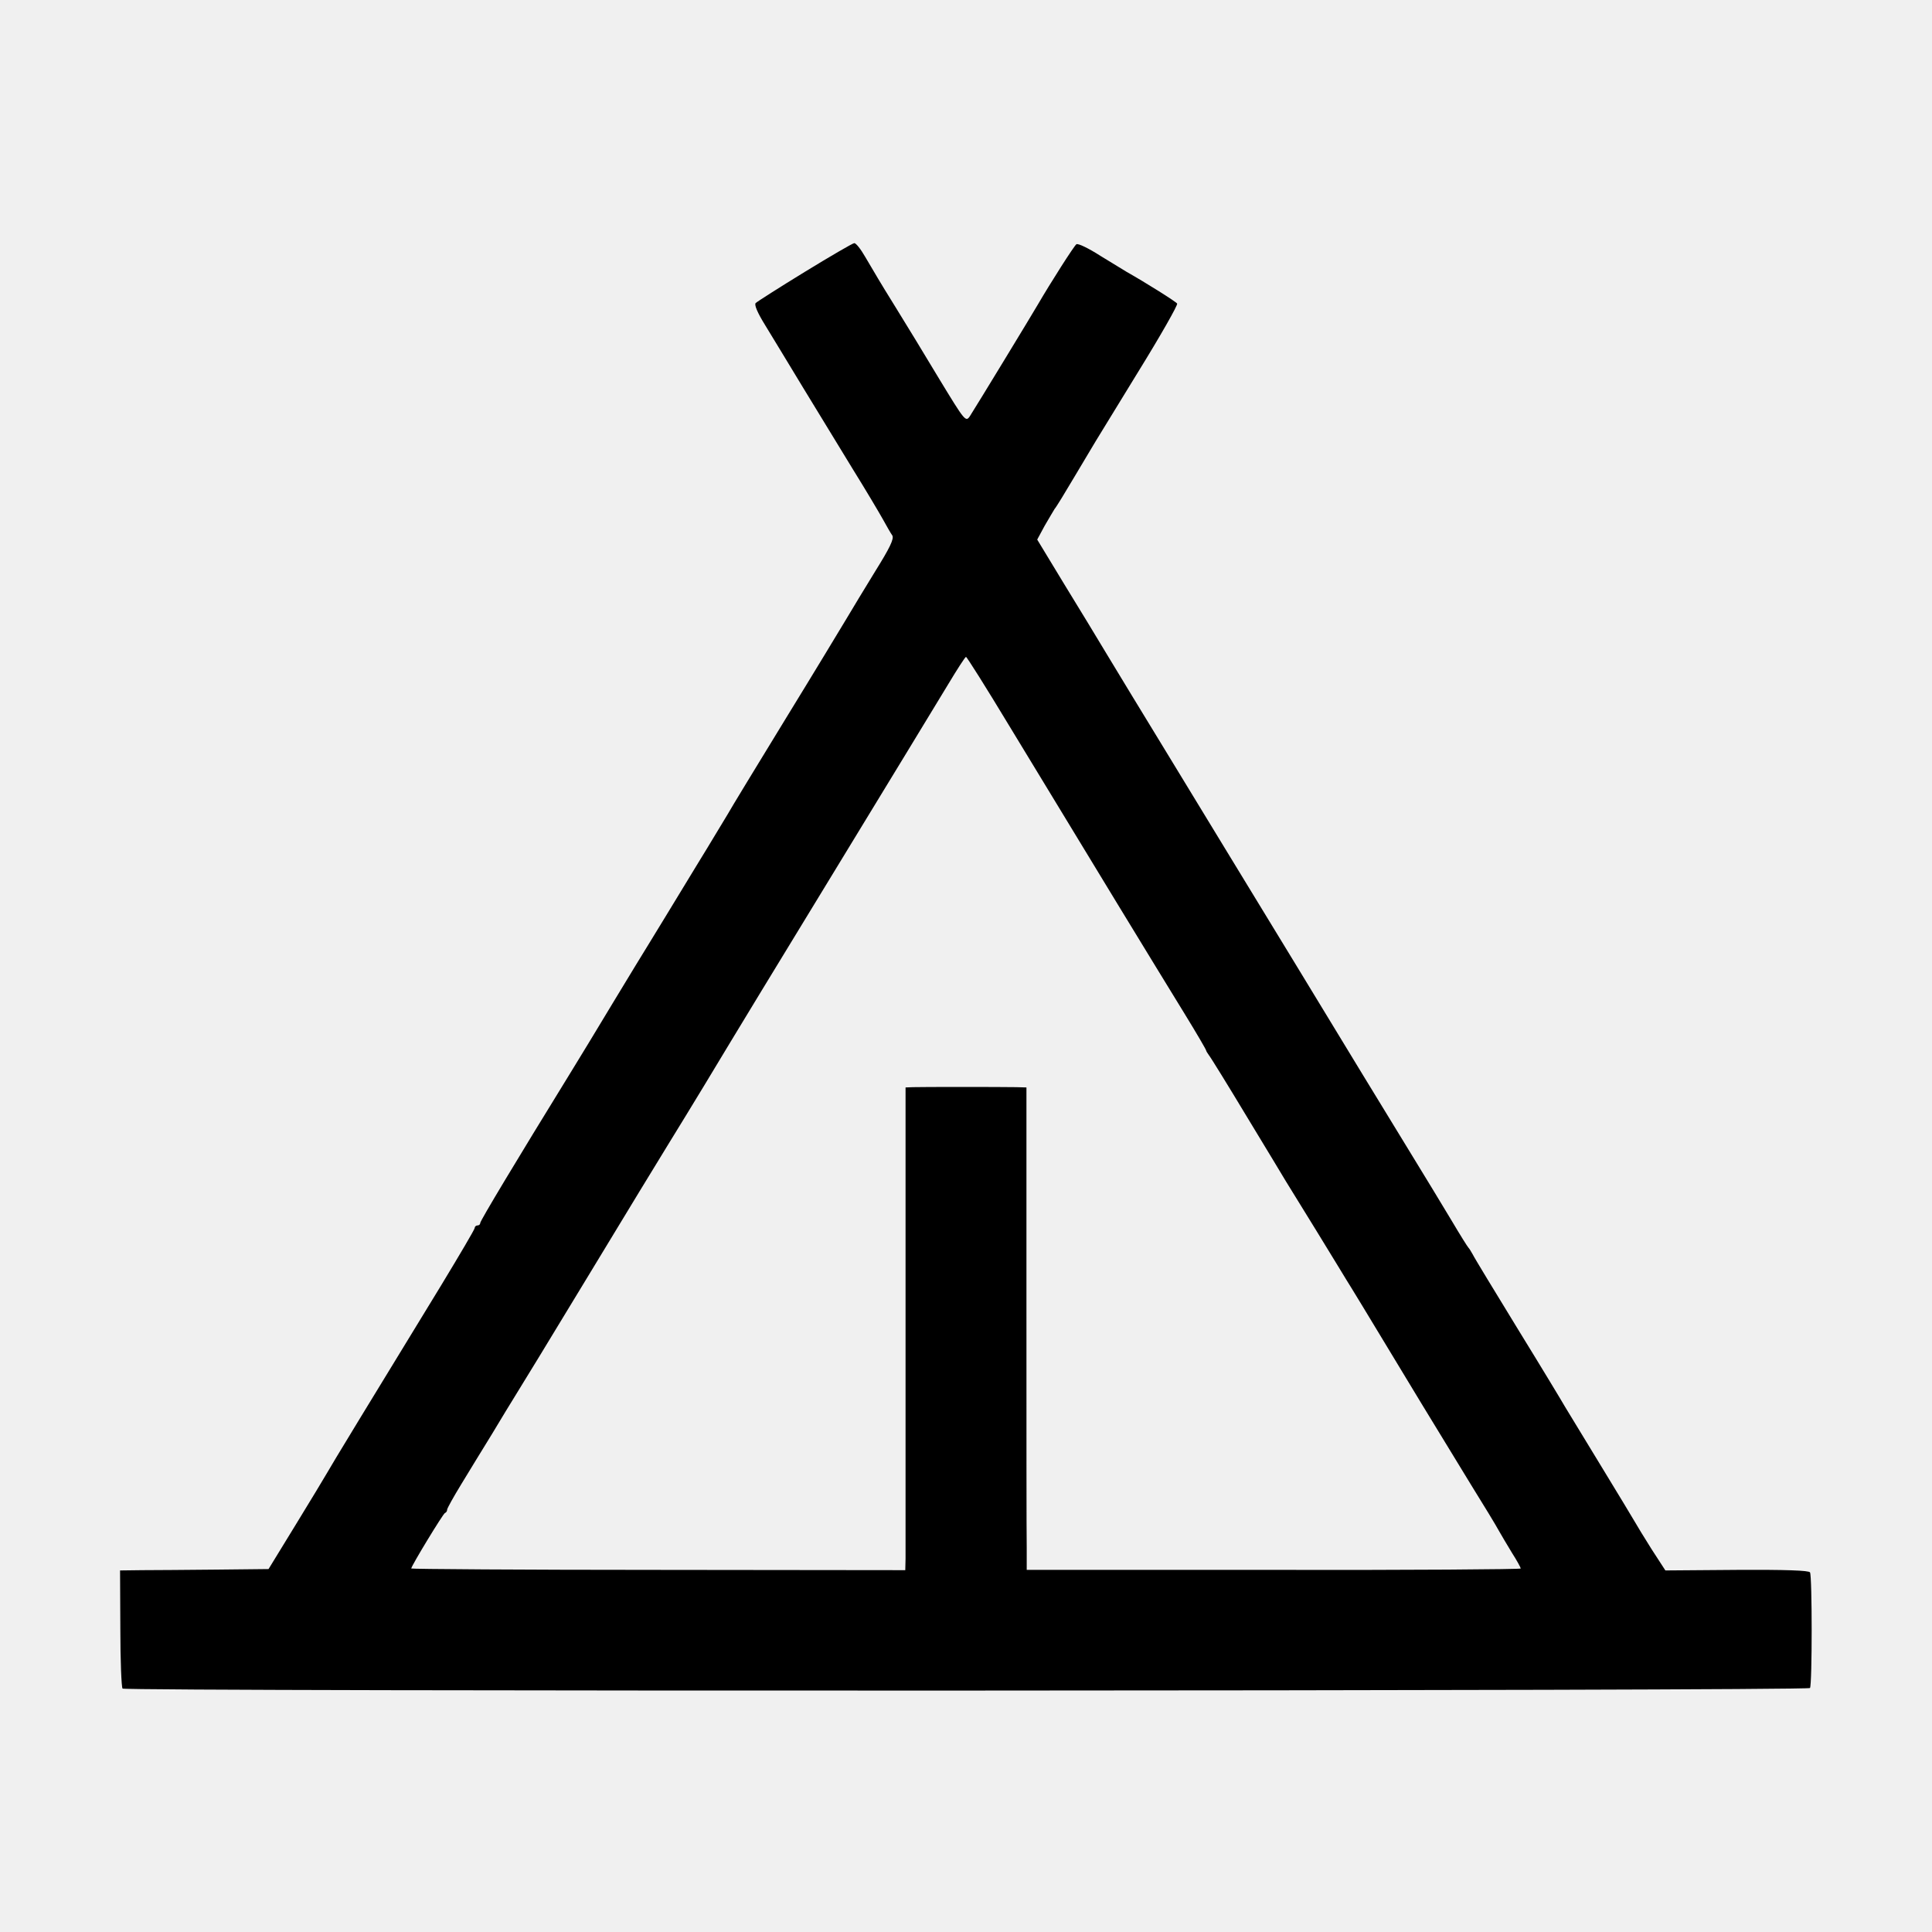
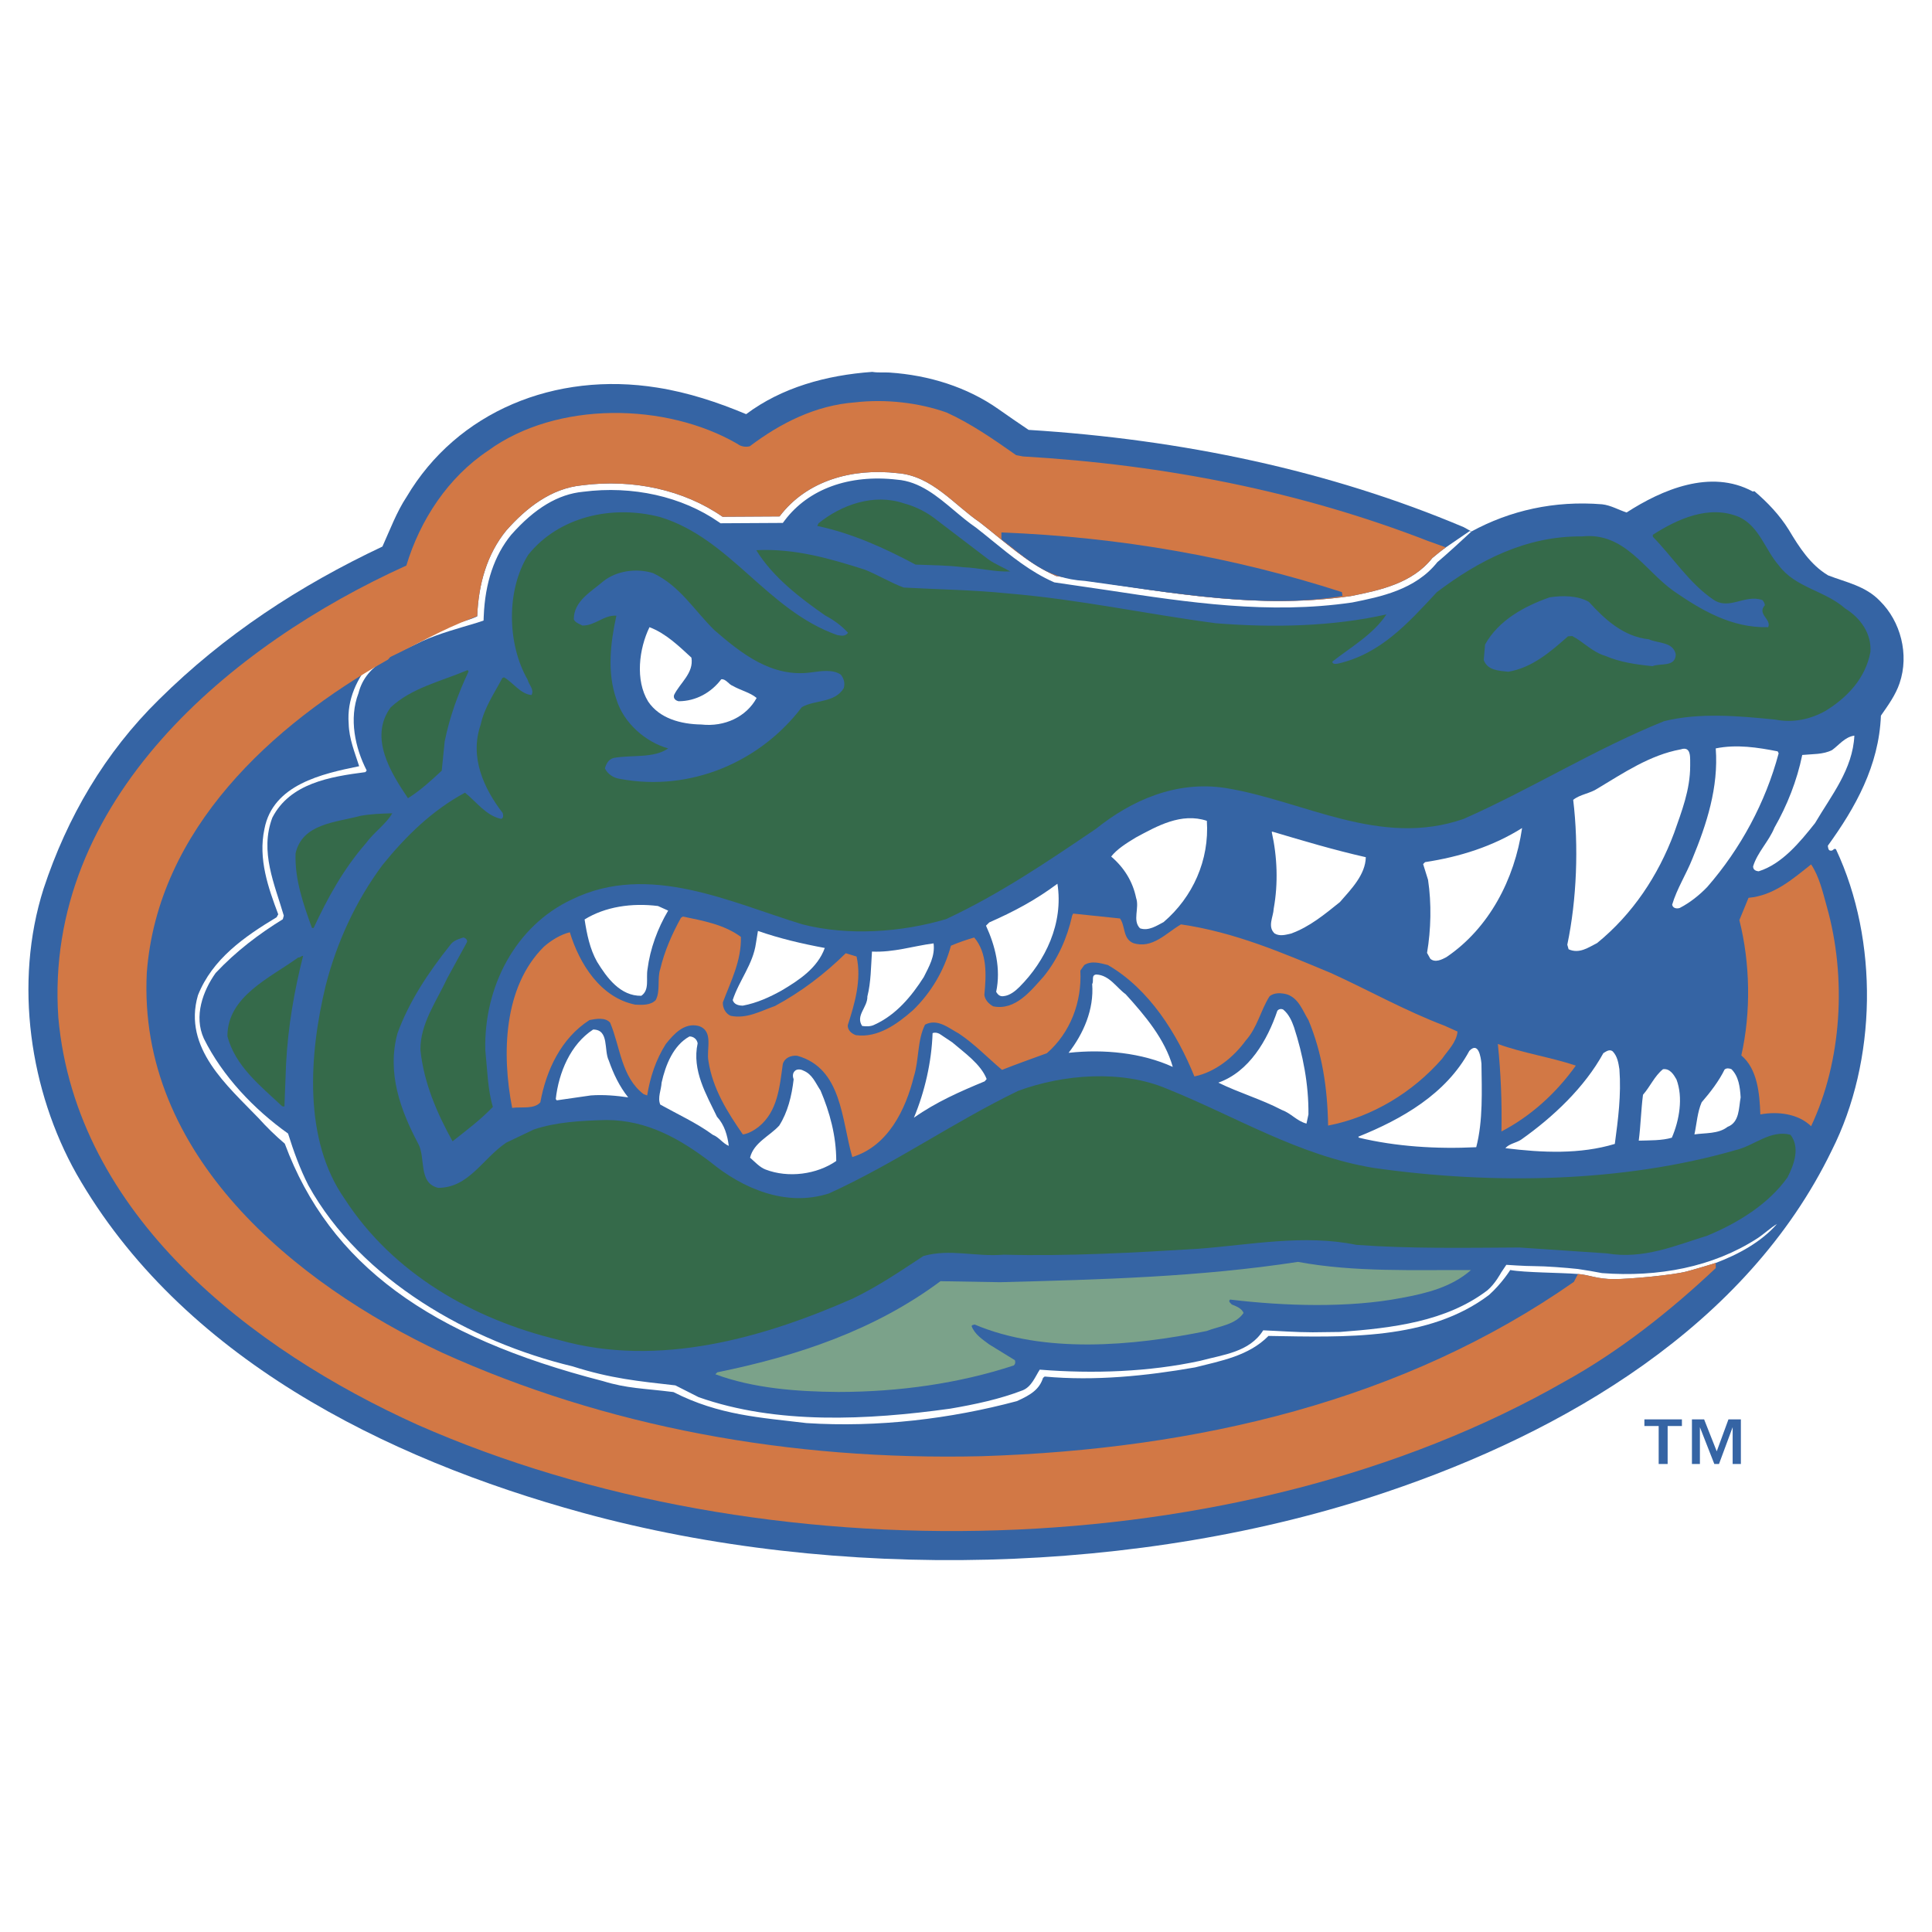
- <svg xmlns="http://www.w3.org/2000/svg" version="1.0" width="700pt" height="700pt" viewBox="0 0 700 700" preserveAspectRatio="xMidYMid meet">
-   <g transform="translate(0,700) scale(0.1,-0.1)" fill="#000000" stroke="none">
-     <path d="M2916 6015 c-93 -57 -173 -108 -178 -113 -6 -6 7 -36 33 -78 23 -38 86 -141 139 -229 54 -88 135 -221 180 -295 46 -74 94 -155 108 -180 14 -25 29 -52 35 -60 7 -12 -9 -45 -62 -130 -39 -63 -85 -140 -103 -170 -18 -30 -117 -194 -222 -365 -104 -170 -199 -326 -210 -346 -12 -19 -61 -102 -111 -183 -49 -81 -101 -166 -115 -189 -14 -23 -39 -64 -55 -90 -17 -27 -77 -126 -134 -220 -57 -95 -127 -210 -156 -257 -194 -315 -325 -533 -325 -541 0 -5 -4 -9 -10 -9 -5 0 -10 -4 -10 -9 0 -5 -55 -98 -121 -207 -247 -404 -403 -660 -416 -684 -8 -14 -58 -97 -112 -185 l-98 -160 -189 -2 c-104 -1 -225 -2 -269 -2 l-80 -1 1 -210 c0 -116 4 -213 8 -218 11 -11 6107 -9 6114 2 8 13 8 406 0 419 -4 7 -88 10 -265 9 l-259 -2 -50 77 c-27 43 -54 87 -60 98 -6 11 -62 103 -124 205 -62 102 -120 197 -129 212 -9 16 -85 142 -170 280 -85 139 -160 262 -165 273 -6 11 -13 22 -16 25 -3 3 -30 46 -59 95 -30 50 -102 169 -161 265 -59 96 -240 393 -402 660 -163 267 -371 609 -463 760 -92 151 -194 318 -225 370 -31 52 -101 167 -155 255 l-97 160 27 50 c16 27 32 55 36 61 5 5 38 59 74 120 36 60 69 116 74 124 5 8 75 122 155 253 81 131 144 242 141 247 -4 7 -114 76 -183 115 -10 6 -52 32 -95 58 -42 27 -81 46 -87 42 -8 -5 -94 -140 -140 -219 -19 -33 -221 -365 -246 -404 -15 -22 -18 -18 -111 135 -52 87 -123 203 -157 258 -67 108 -67 110 -111 184 -16 28 -34 51 -40 50 -5 0 -86 -47 -179 -104z m739 -1642 c319 -526 519 -854 637 -1046 43 -70 78 -130 78 -133 0 -2 5 -10 10 -17 6 -7 69 -109 140 -227 72 -118 134 -222 139 -230 5 -8 55 -89 111 -180 56 -91 105 -172 110 -180 9 -14 52 -84 270 -445 54 -88 135 -221 180 -295 46 -74 91 -148 100 -165 9 -16 31 -53 48 -81 18 -28 32 -54 32 -57 0 -3 -403 -6 -895 -5 l-895 0 0 81 c-1 45 -1 439 -1 875 l0 792 -37 1 c-57 1 -344 1 -374 0 l-27 -1 0 -832 c0 -458 0 -852 0 -875 l-1 -42 -895 1 c-492 0 -895 3 -895 5 0 9 115 198 122 201 5 2 8 7 8 12 0 5 23 46 51 92 28 46 78 128 112 183 33 55 70 116 82 135 12 19 132 215 265 435 133 220 266 438 295 485 65 105 206 338 220 362 6 10 172 284 370 608 198 325 387 635 420 690 33 55 62 100 65 100 3 0 73 -111 155 -247z" />
+ <svg xmlns="http://www.w3.org/2000/svg" width="2500" height="2500" viewBox="0 0 192.756 192.756">
+   <g fill-rule="evenodd" clip-rule="evenodd">
+     <path fill="#fff" d="M0 0h192.756v192.756H0V0z" />
+     <path d="M146.807 53.026c3.85-2.092 8.256-3.099 13.029-2.713.883.098 1.635.556 2.451.817 3.498-2.256 8.371-4.381 12.588-2.092l.162-.033c1.309 1.112 2.52 2.387 3.434 3.858 1.014 1.7 2.158 3.498 3.924 4.544 1.766.687 3.727 1.046 5.164 2.55 2.061 2.026 2.943 5.328 1.963 8.205-.393 1.178-1.178 2.256-1.863 3.237-.197 5.002-2.551 9.187-5.297 12.979.033.196.033.523.326.49.197.033.295-.294.49-.13 4.283 9.121 4.088 21.119-.424 30.042-8.5 17.557-26.744 28.117-44.396 34.066-24.488 8.305-54.892 9.025-80.196 2.094-19.812-5.428-40.114-15.562-50.542-33.838-4.61-8.205-6.277-18.994-3.27-28.442 2.354-7.127 6.114-13.567 11.508-18.864 6.539-6.473 13.993-11.344 22.297-15.267.752-1.667 1.438-3.498 2.419-4.969 5.035-8.5 14.81-12.521 25.01-10.887 3.106.49 6.048 1.471 8.86 2.648 3.531-2.648 7.977-3.891 12.586-4.218.556.098 1.243.033 1.701.065 3.988.262 7.781 1.471 10.854 3.629 1.014.719 2.025 1.406 3.039 2.092 15.268.948 30.045 4.054 43.416 9.709l.767.428z" fill="#3564a4" />
+     <path d="M149.766 126.967s-.594 1.123-1.371 1.771c-4.088 3.107-9.416 3.76-14.713 4.152l-2.713.033c-1.668 0-3.303-.131-4.938-.197-1.373 2.191-3.988 2.42-6.277 3.041-5.1 1.111-10.689 1.309-16.02.883-.457.719-.816 1.701-1.699 2.061-2.289.883-4.74 1.404-7.225 1.83-8.238 1.145-17.327 1.604-25.108-1.145l-2.321-1.176c-3.673-.42-6.415-.672-10.259-1.9-10.102-2.418-21.125-8.58-26.356-18.062-.851-1.666-1.471-3.398-2.027-5.164-3.4-2.42-6.539-5.721-8.402-9.48-1.014-2.225-.099-4.74 1.177-6.539 2.027-2.158 4.315-3.891 6.702-5.362l.098-.359c-.915-3.139-2.419-6.375-1.144-9.775 1.765-3.433 5.754-4.086 9.284-4.544l.131-.164c-1.145-2.224-1.798-5.166-.817-7.716.785-3.106 3.923-3.956 6.375-5.198 1.765-.785 3.629-1.274 5.459-1.83l.643-.215.017-.418c.13-3.336 1.056-6.079 2.737-8.134 2.348-2.656 4.689-4.061 7.181-4.297 4.922-.635 9.856.469 13.539 3.027l.169.117.205-.001 5.689-.032.321-.002.194-.257c2.365-3.134 6.438-4.614 11.201-4.059 2.25.172 4.009 1.651 5.71 3.082.702.59 1.429 1.201 2.179 1.711l-.033-.024c.566.439 1.133.9 1.678 1.345 1.859 1.514 3.781 3.081 6.076 4.097 0 0 .08.036.086.037l.09.013 5.371.787c7.836 1.19 15.938 2.419 24.232 1.208l.018-.003.016-.003c2.807-.562 6.299-1.26 8.49-4.026 0 0 .768-.608 3.396-3.052l-.186-.038-2.369 1.624c-.467.332-.906.698-1.35 1.062-1.996 2.518-5.168 3.204-8.109 3.792-10.068 1.471-19.779-.687-29.422-1.994-2.879-1.275-5.135-3.433-7.619-5.362-2.549-1.732-4.772-4.643-8.205-4.904-4.479-.523-9.056.719-11.77 4.315l-5.688.033c-3.858-2.681-8.925-3.792-13.993-3.139-3.105.295-5.59 2.256-7.584 4.512-1.921 2.349-2.775 5.351-2.899 8.538l-.001.032-.564.234c-3.4 1.112-6.898 2.093-9.873 4.152-1.537 1.7-2.583 3.923-2.387 6.31.032 1.504.621 2.91 1.046 4.25-3.694.752-8.598 1.831-9.448 6.245-.653 3.008.393 5.917 1.374 8.533l-.164.294c-3.204 1.929-6.408 4.152-7.846 7.781-1.537 5.264 2.975 9.057 6.048 12.26a27.424 27.424 0 0 0 2.616 2.547c4.48 12.072 14.478 19.25 31.748 23.688 2.429.748 4.036.717 7.027 1.094 4.571 2.332 8.694 2.539 13.271 3.094 7.127.459 14.385-.424 20.989-2.189 1.467-.652 2.256-1.209 2.615-2.32l.162-.133c5.035.459 10.135-.062 15.008-.914 2.582-.654 5.361-1.143 7.322-3.139 7.684.131 15.986.459 22.002-4.086 1.299-1.17 2.117-2.49 2.117-2.49 1.43.26 5.002.26 6.689.391 1.322.1 1.879.518 3.703.518 1.428 0 5.846-.389 7.273-.779 1.43-.389 2.84-.836 2.84-.836 2.256-.85 4.545-2.092 6.113-3.891-.619.359-1.307 1.014-1.961 1.438-4.445 2.877-9.904 3.893-15.496 3.467a49.04 49.04 0 0 0-2.41-.41c-1.17-.129-3.244-.285-4.283-.285s-2.857-.131-2.857-.131l-.52.775z" fill="#fff" />
+     <path d="M171.18 126s-1.41.447-2.84.836c-1.428.391-5.846.779-7.273.779-1.824 0-2.381-.418-3.703-.518l.062.025-.4.77c-16.936 11.836-37.467 16.707-59.076 17.393-19.224.457-37.532-2.943-53.845-10.33-14.712-6.9-30.404-19.748-29.457-37.924 1.079-14.32 12.554-24.749 24.062-31.222l.229-.262c2.681-1.274 5.264-2.778 8.042-3.825l.631-.256c.124-3.188.978-6.189 2.899-8.538 1.994-2.255 4.479-4.217 7.584-4.512 5.067-.653 10.135.458 13.993 3.139l5.688-.033c2.713-3.596 7.291-4.839 11.77-4.315 3.433.261 5.656 3.171 8.205 4.904 2.484 1.929 4.74 4.087 7.619 5.362 9.643 1.308 19.354 3.465 29.422 1.994 2.941-.588 6.113-1.275 8.109-3.792.443-.364.883-.73 1.35-1.062l-1.775-.638c-12.619-4.904-26.221-7.617-40.408-8.435l-.688-.131c-2.189-1.536-4.478-3.138-6.93-4.25-2.746-.98-6.081-1.373-9.154-1.014-3.923.295-7.421 2.06-10.494 4.381-.393.099-.883.033-1.209-.229-7.127-4.152-18.046-4.315-24.879.654-4.021 2.681-6.8 6.931-8.173 11.475-17.36 7.847-36.224 23.376-34.72 45.117 1.766 19.713 19.321 33.148 35.831 40.604 34.491 15.203 81.928 14.32 114.458-4.314 5.395-2.975 10.494-6.998 15.07-11.312V126z" fill="#d27845" />
+     <path d="M98.604 55.805c.686.491 1.471.785 2.189 1.21-1.568.065-3.041-.359-4.708-.425-1.569-.196-3.139-.196-4.74-.261-3.073-1.635-6.277-3.106-9.808-3.858l.13-.262c2.256-1.831 5.493-3.008 8.5-1.994a8.992 8.992 0 0 1 3.335 1.7l5.102 3.89z" fill="#356a4a" />
+     <path d="M177.457 56.394c1.668 2.256 4.609 2.517 6.637 4.315 1.537.948 2.648 2.517 2.518 4.348-.49 2.583-2.256 4.512-4.512 5.885-1.471.817-3.203 1.209-5.002.849-3.629-.359-7.553-.718-11.084.164-6.896 2.779-13.24 6.768-19.975 9.743-8.336 2.909-15.92-1.798-23.734-3.073-5.002-.784-9.48 1.275-12.945 4.054-4.873 3.302-9.645 6.539-14.974 9.023-4.414 1.308-9.742 1.7-14.319.523-7.127-2.157-15.333-6.245-23.016-2.484-5.656 2.647-8.795 8.761-8.631 15.039.196 1.863.229 3.889.752 5.656-1.21 1.273-2.648 2.352-4.021 3.432-1.504-2.713-2.877-5.818-3.204-9.121-.032-2.615 1.602-4.838 2.681-7.16l1.93-3.53c.163-.262-.131-.491-.327-.523-.49.164-1.013.294-1.34.785-2.158 2.714-4.054 5.558-5.231 8.761-1.079 3.957.294 7.684 2.06 11.018.785 1.406-.033 3.924 1.994 4.414 3.073 0 4.446-2.941 6.8-4.512l2.746-1.309c2.223-.75 4.708-.881 7.225-.947 4.119 0 7.421 1.928 10.429 4.217 3.105 2.551 7.454 4.514 11.802 3.105 6.604-3.006 12.325-7.061 18.864-10.23 4.512-1.668 10.363-2.127 14.875-.197 6.832 2.746 13.076 6.637 20.562 7.879 11.869 1.699 24.881 1.471 36.127-1.766 1.863-.426 3.465-2.061 5.492-1.537.98 1.275.359 2.975-.295 4.25-1.896 2.682-5.002 4.578-8.01 5.82-3.17.98-6.375 2.387-10.004 1.766l-8.729-.588c-5.459.031-10.984.129-16.281-.264-5.23-1.076-10.559 0-15.791.393-6.439.393-12.979.754-19.387.588-2.877.23-5.329-.619-8.009.133-2.387 1.568-4.544 3.039-7.062 4.25-8.762 3.857-19.321 6.963-29.325 4.119-8.565-2.061-16.543-6.637-21.349-14.059-4.152-5.916-3.563-14.418-1.896-21.316 1.111-4.314 3.008-8.433 5.656-11.997 2.354-2.91 4.969-5.459 8.239-7.225 1.111.883 2.092 2.289 3.596 2.615.261-.033.229-.425.163-.588-1.863-2.419-3.335-5.558-2.19-8.827.36-1.7 1.374-3.139 2.158-4.643l.163-.065c.883.49 1.635 1.667 2.746 1.766.294-.556-.262-1.014-.392-1.537-2.06-3.596-2.125-8.958.065-12.456 3.008-3.759 8.304-5.035 13.175-3.759 7.029 2.157 10.625 9.284 17.654 11.77.425.064.785.163 1.079-.229-.654-.72-1.438-1.276-2.289-1.733-2.485-1.733-5.231-3.825-6.865-6.506 3.857-.196 7.388.85 10.789 1.929 1.34.522 2.583 1.308 3.923 1.798 3.563.196 6.898.229 10.396.588 7.094.588 13.795 2.059 20.76 2.975 5.721.458 11.639.327 17-.883-1.309 1.994-3.562 3.27-5.395 4.708 0 .294.393.229.588.196 4.217-.981 6.898-3.956 9.842-7.127 4.152-3.139 8.893-5.623 14.482-5.558 4.25-.458 6.244 3.4 9.154 5.46 2.746 1.896 5.785 3.694 9.416 3.595.359-.784-1.145-1.308-.328-2.19a.888.888 0 0 0-.262-.523c-1.766-.588-3.27 1.046-4.871-.032-2.418-1.635-4.053-4.25-6.047-6.277v-.197c2.451-1.569 5.623-3.04 8.631-1.765 1.995.946 2.583 3.267 3.923 4.804z" fill="#356a4a" />
+     <path d="M133.879 59.073l.064.391c-7.885 1.34-17.197-.359-25.697-1.505-3.951-.227-5.818-2.255-8.336-4.152v-.684c11.901.458 23.244 2.484 33.969 5.95zM71.271 62.867c2.648 2.289 5.721 4.773 9.677 4.217.949-.13 2.158-.327 2.943.229.327.425.425.849.294 1.34-.915 1.504-2.844 1.144-4.185 1.897-4.054 5.361-10.985 8.5-18.144 7.16-.654-.098-1.21-.458-1.504-1.046.131-.458.359-.916.883-1.045 1.798-.328 3.988.064 5.427-.949-2.223-.621-4.445-2.518-5.165-4.904-.948-2.681-.589-5.656 0-8.337-1.242-.098-2.125 1.014-3.4.981-.262-.164-.687-.261-.85-.621 0-1.831 1.732-2.746 2.942-3.792 1.308-1.046 3.302-1.34 4.969-.817 2.681 1.274 4.087 3.693 6.113 5.687zM158.527 60.056c1.604 1.765 3.467 3.465 5.984 3.727.916.425 2.42.229 2.68 1.503-.031 1.308-1.535.851-2.32 1.177-1.635-.163-3.236-.392-4.676-1.014-1.34-.392-2.158-1.373-3.334-1.994l-.426.033c-1.766 1.569-3.596 3.138-5.949 3.531-.949-.099-2.092-.131-2.453-1.177l.133-1.537c1.34-2.419 3.922-3.825 6.439-4.708 1.243-.195 2.811-.195 3.922.459z" fill="#3564a4" />
+     <path d="M68.983 65.613c.262 1.537-1.144 2.518-1.732 3.728-.098.359.163.556.457.621 1.733 0 3.27-.882 4.251-2.19.457-.065.752.523 1.144.654.784.458 1.732.655 2.386 1.21-1.013 1.863-3.171 2.91-5.524 2.648-2.027-.033-4.152-.589-5.297-2.289-1.308-2.125-.916-5.263.131-7.421 1.634.62 2.942 1.895 4.184 3.039z" fill="#fff" />
+     <path d="M46.752 66.986c-1.047 2.223-1.896 4.544-2.387 6.996l-.294 2.91c-1.046.98-2.158 1.994-3.367 2.746-1.701-2.518-3.923-6.048-1.733-9.056 2.093-1.962 5.067-2.616 7.683-3.728l.098.132z" fill="#356a4a" />
+     <path d="M185.01 73.394c-.164 3.368-2.289 5.951-3.924 8.73-1.504 1.896-3.301 4.086-5.623 4.805-.326-.032-.555-.163-.555-.49.424-1.406 1.568-2.485 2.125-3.858 1.273-2.223 2.256-4.708 2.777-7.258.982-.098 2.094-.033 2.977-.49.686-.491 1.274-1.308 2.223-1.439zM177.359 74.963l.098.196c-1.309 4.903-3.793 9.513-7.127 13.338-.785.817-1.732 1.57-2.746 2.092-.295.098-.686.033-.752-.327.457-1.569 1.406-3.04 2.027-4.609 1.406-3.4 2.615-7.094 2.32-10.985 2.092-.424 4.186-.097 6.18.295zM168.629 76.402c0 2.419-.848 4.544-1.602 6.702-1.6 4.283-4.152 8.107-7.682 10.984-.852.425-1.766 1.111-2.846.621l-.129-.457c.947-4.512 1.145-9.841.588-14.45.688-.556 1.668-.622 2.453-1.145 2.516-1.503 5.197-3.334 8.27-3.89 1.145-.392.917 1.014.948 1.635z" fill="#fff" />
+     <path d="M39.135 81.142c-.588 1.046-1.831 1.896-2.616 2.976-2.256 2.583-3.825 5.459-5.23 8.467h-.164c-.85-2.354-1.733-4.838-1.635-7.454.686-2.975 4.021-3.073 6.44-3.727 1.047-.196 2.093-.229 3.205-.262z" fill="#356a4a" />
+     <path d="M120.408 81.894c.262 3.923-1.406 7.618-4.314 10.102-.688.359-1.504.916-2.355.622-.783-.785-.031-2.027-.391-3.041-.328-1.602-1.178-3.008-2.486-4.119.59-.752 1.537-1.34 2.453-1.896 2.124-1.145 4.542-2.518 7.093-1.668zM151.859 82.613c-.752 5.134-3.303 10.005-7.553 12.881-.426.229-1.111.588-1.602.164l-.328-.589c.393-2.288.459-4.937.1-7.29l-.49-1.569.195-.196c3.465-.524 6.768-1.57 9.678-3.401zM136.266 85.523c-.033 1.732-1.439 3.171-2.584 4.478-1.504 1.21-3.041 2.485-4.871 3.139-.557.131-1.111.294-1.635 0-.752-.686-.131-1.667-.098-2.484.457-2.518.359-5.166-.197-7.65l.066-.033c3.073.915 6.145 1.83 9.319 2.55z" fill="#fff" />
+     <path d="M182.264 90.46c1.994 7.062 1.504 15.397-1.57 21.903-1.275-1.242-3.301-1.504-5.066-1.176-.066-2.094-.295-4.545-1.896-5.885.98-4.35.883-9.221-.195-13.503l.914-2.223c2.518-.229 4.348-1.83 6.244-3.334.817 1.21 1.176 2.812 1.569 4.218z" fill="#d27845" />
+     <path d="M101.709 98.469c-.393.393-.949.852-1.57.916-.393.064-.588-.164-.752-.426.492-2.32-.098-4.609-1.014-6.604l.328-.326c2.451-1.079 4.609-2.224 6.799-3.858.621 3.955-1.209 7.716-3.791 10.298zM66.662 90.852c-1.046 1.766-1.798 3.792-2.06 5.851-.163.949.229 2.061-.621 2.648-2.092.033-3.433-1.799-4.414-3.4-.719-1.275-1.014-2.746-1.242-4.217 2.06-1.275 4.708-1.667 7.323-1.341l1.014.459z" fill="#fff" />
+     <path d="M111.744 91.637c.557.785.262 1.994 1.309 2.452 1.928.621 3.301-1.014 4.773-1.863 5.395.785 10.135 2.844 15.006 4.871 3.727 1.701 7.389 3.76 11.279 5.232l1.307.588c-.098 1.078-.98 1.895-1.537 2.713-2.908 3.334-6.963 5.818-11.375 6.67-.066-3.793-.59-7.225-1.963-10.527-.588-.949-.947-2.125-2.092-2.551-.555-.164-1.342-.229-1.799.195-.883 1.406-1.209 3.107-2.354 4.383-1.209 1.666-3.039 3.17-5.133 3.596-1.732-4.283-4.512-8.729-8.631-11.115-.785-.197-1.635-.458-2.354 0l-.393.555c.164 3.172-1.014 6.211-3.334 8.24-1.504.555-3.008 1.078-4.48 1.666-1.404-1.178-2.777-2.615-4.314-3.629-.981-.523-2.125-1.537-3.368-.883-.785 1.57-.588 3.498-1.112 5.166-.817 3.301-2.582 6.963-6.146 8.041-1.079-3.693-1.014-8.859-5.493-10.102-.653-.064-1.274.229-1.438.818-.327 2.354-.523 4.74-2.419 6.277-.425.326-1.014.686-1.569.752-1.537-2.223-3.008-4.545-3.433-7.324-.229-1.176.556-3.008-.981-3.498-1.438-.359-2.485.818-3.269 1.799-.98 1.535-1.569 3.301-1.863 5.133l-.359-.131c-2.224-1.701-2.322-4.709-3.335-7.127-.491-.557-1.406-.393-2.06-.262-2.812 1.799-4.315 4.969-4.904 8.205-.621.719-1.896.426-2.812.557-1.046-5.361-.883-12.064 3.171-16.085.752-.654 1.667-1.209 2.583-1.438.948 3.139 3.073 6.539 6.539 7.225.687.033 1.537.066 2.027-.457.49-.883.131-2.158.458-3.107.425-1.797 1.177-3.497 2.06-5.099l.196-.13c2.027.425 4.086.785 5.786 2.027.065 2.387-1.013 4.447-1.798 6.539-.033.557.294 1.145.785 1.34 1.602.328 3.008-.49 4.414-.98 2.615-1.406 4.969-3.203 7.062-5.264l1.079.327c.523 2.321-.196 4.741-.882 6.866 0 .49.359.816.817.98 2.19.295 4.119-1.111 5.688-2.484a14.04 14.04 0 0 0 3.792-6.441 19.733 19.733 0 0 1 2.322-.817c1.307 1.536 1.209 3.727 1.012 5.721.066.523.459.916.883 1.145 2.225.457 3.793-1.602 5.035-2.977 1.406-1.731 2.354-3.856 2.846-6.08l.096-.196 4.675.488z" fill="#d27845" />
+     <path d="M82.289 94.579c-.719 1.994-2.55 3.204-4.315 4.249-1.177.654-2.452 1.242-3.857 1.504-.458 0-.883-.131-1.014-.555.654-1.994 2.027-3.564 2.321-5.689l.196-1.209c2.157.752 4.38 1.275 6.669 1.7zM93.143 94.121c.164 1.275-.458 2.32-.981 3.367-1.209 1.896-2.746 3.76-4.904 4.74-.36.195-.85.195-1.243.131-.686-1.045.557-1.863.523-2.943.359-1.404.359-3.006.458-4.477 2.191.098 4.12-.556 6.147-.818z" fill="#fff" />
+     <path d="M30.242 95.364c-.882 3.464-1.504 7.06-1.7 10.755l-.164 4.283-.229-.033c-2.125-1.994-4.708-4.021-5.459-6.996 0-3.988 4.283-5.82 7.062-7.846.196.033.294-.163.49-.163z" fill="#356a4a" />
+     <path d="M112.301 99.188c1.93 2.127 3.924 4.48 4.707 7.258-3.072-1.404-6.865-1.797-10.396-1.404 1.473-1.896 2.551-4.316 2.355-6.867.195-.293-.133-.914.424-.947 1.308.065 2.027 1.338 2.91 1.96zM129.105 102.49c.881 2.713 1.471 5.689 1.438 8.697l-.195.914c-.982-.26-1.504-1.014-2.486-1.373-1.994-1.047-4.25-1.699-6.309-2.713 3.074-1.078 4.904-4.25 5.885-7.16.131-.195.393-.229.588-.131.556.458.849 1.112 1.079 1.766zM60.745 105.824c.458 1.309 1.046 2.551 1.929 3.662-1.112-.164-2.452-.293-3.727-.195l-3.4.49-.098-.131c.294-2.648 1.471-5.459 3.727-6.932 1.634.001 1.046 2.061 1.569 3.106zM95.006 103.994c1.177 1.014 2.845 2.158 3.433 3.662l-.197.229c-2.451 1.014-4.838 2.061-7.061 3.629 1.079-2.582 1.766-5.559 1.863-8.436.229-.098.491-.033.687.066l1.275.85zM69.604 104.092c-.589 2.713.882 5.133 1.928 7.324.752.816 1.046 1.863 1.178 2.908-.622-.26-.948-.85-1.602-1.111-1.602-1.176-3.466-2.025-5.231-3.008-.294-.686.098-1.471.131-2.189.392-1.766 1.177-3.727 2.779-4.609a.811.811 0 0 1 .817.685z" fill="#fff" />
+     <path d="M157.221 106.314c-1.961 2.748-4.479 5.035-7.422 6.572a70.875 70.875 0 0 0-.359-8.729c2.517.917 5.23 1.308 7.781 2.157z" fill="#d27845" />
+     <path d="M147.805 106.119c.033 2.68.164 5.723-.521 8.338-3.99.195-8.012-.066-11.705-.949l-.066-.098c4.316-1.734 8.762-4.25 11.084-8.566.915-.948 1.143.621 1.208 1.275zM161.568 106.676c.195 2.582-.131 5-.457 7.453-3.465 1.047-7.225.883-10.92.424.393-.457 1.08-.521 1.57-.848 3.203-2.258 6.342-5.232 8.205-8.631.229-.133.621-.459.947-.164.46.49.558 1.145.655 1.766zM173.664 109.486c-.195 1.047-.098 2.484-1.307 2.943-.916.719-2.225.588-3.303.752.229-1.08.295-2.223.721-3.205.85-.98 1.732-2.125 2.287-3.27.197-.162.459-.131.688-.031.719.72.85 1.766.914 2.811zM167.258 107.688c.686 1.799.293 4.088-.459 5.82-.98.295-2.223.262-3.301.295.195-1.504.229-3.074.424-4.578.719-.816 1.145-1.863 1.994-2.549.688-.1 1.08.554 1.342 1.012zM81.864 108.799c.916 2.16 1.569 4.512 1.569 7.031-1.929 1.34-4.772 1.732-7.062.85-.588-.229-1.046-.752-1.537-1.178.36-1.504 1.962-2.158 2.91-3.203.85-1.34 1.243-2.943 1.438-4.611-.098-.26-.13-.619.131-.848.196-.197.588-.164.817-.035.917.361 1.211 1.211 1.734 1.994z" fill="#fff" />
+     <path d="M146.758 126.715c-1.928 1.701-4.445 2.322-6.93 2.779-5.264 1.014-11.672.818-17.098.164-.23.195.064.359.162.49.426.164 1.014.393 1.178.85-.816 1.178-2.42 1.309-3.693 1.799-7.357 1.504-16.217 2.289-23.146-.654-.1.066-.23 0-.295.164.327.85 1.112 1.34 1.766 1.83l2.549 1.568c.066.164.066.361-.098.523-5.459 1.799-11.475 2.648-17.523 2.648-4.12-.031-8.468-.359-12.26-1.766l.196-.195c8.043-1.635 15.725-4.219 22.264-9.09l5.95.1c10.07-.262 19.943-.523 29.719-2.027 5.62 1.045 11.571.786 17.259.817z" fill="#7ba28a" />
+     <path fill="#3564a4" d="M170.021 141.613l1.258 3.186 1.168-3.186h1.241v4.451h-.821v-3.673l-1.363 3.673h-.465l-1.439-3.673v3.673h-.795v-4.451h1.216zM167.805 141.613v.66h-1.424v3.791h-.895v-3.791h-1.424v-.66h3.743z" />
  </g>
</svg>
